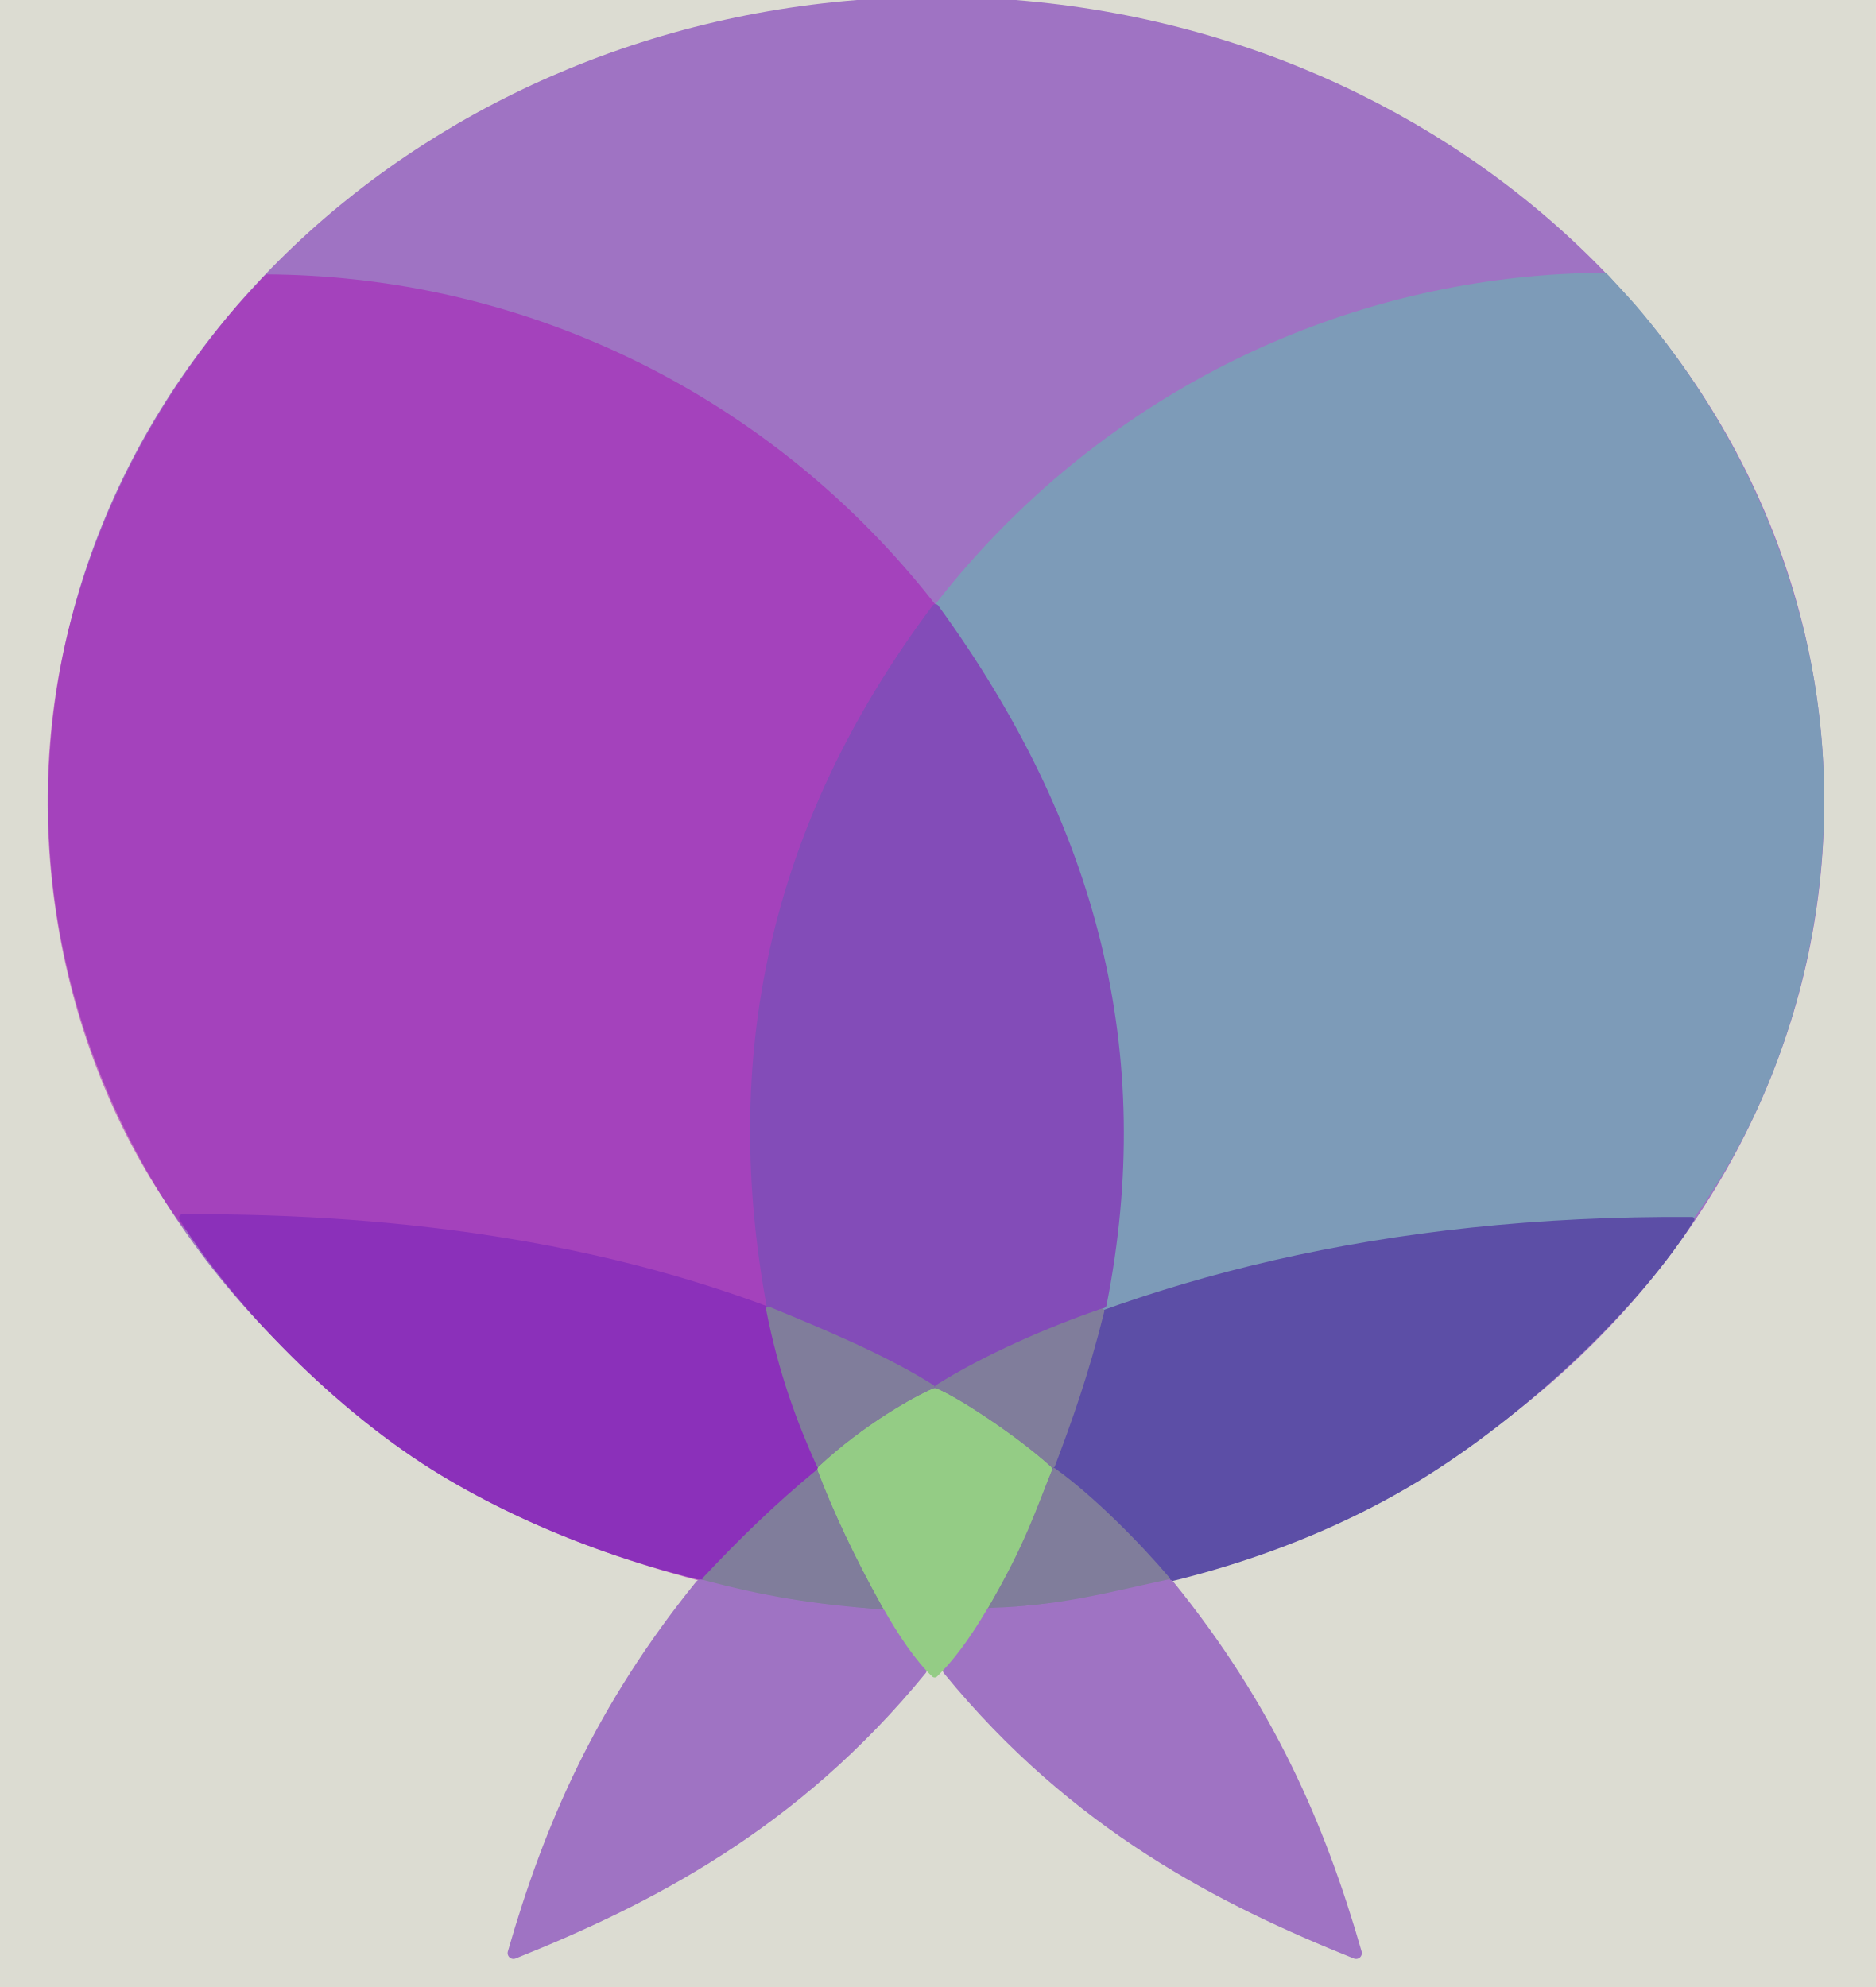
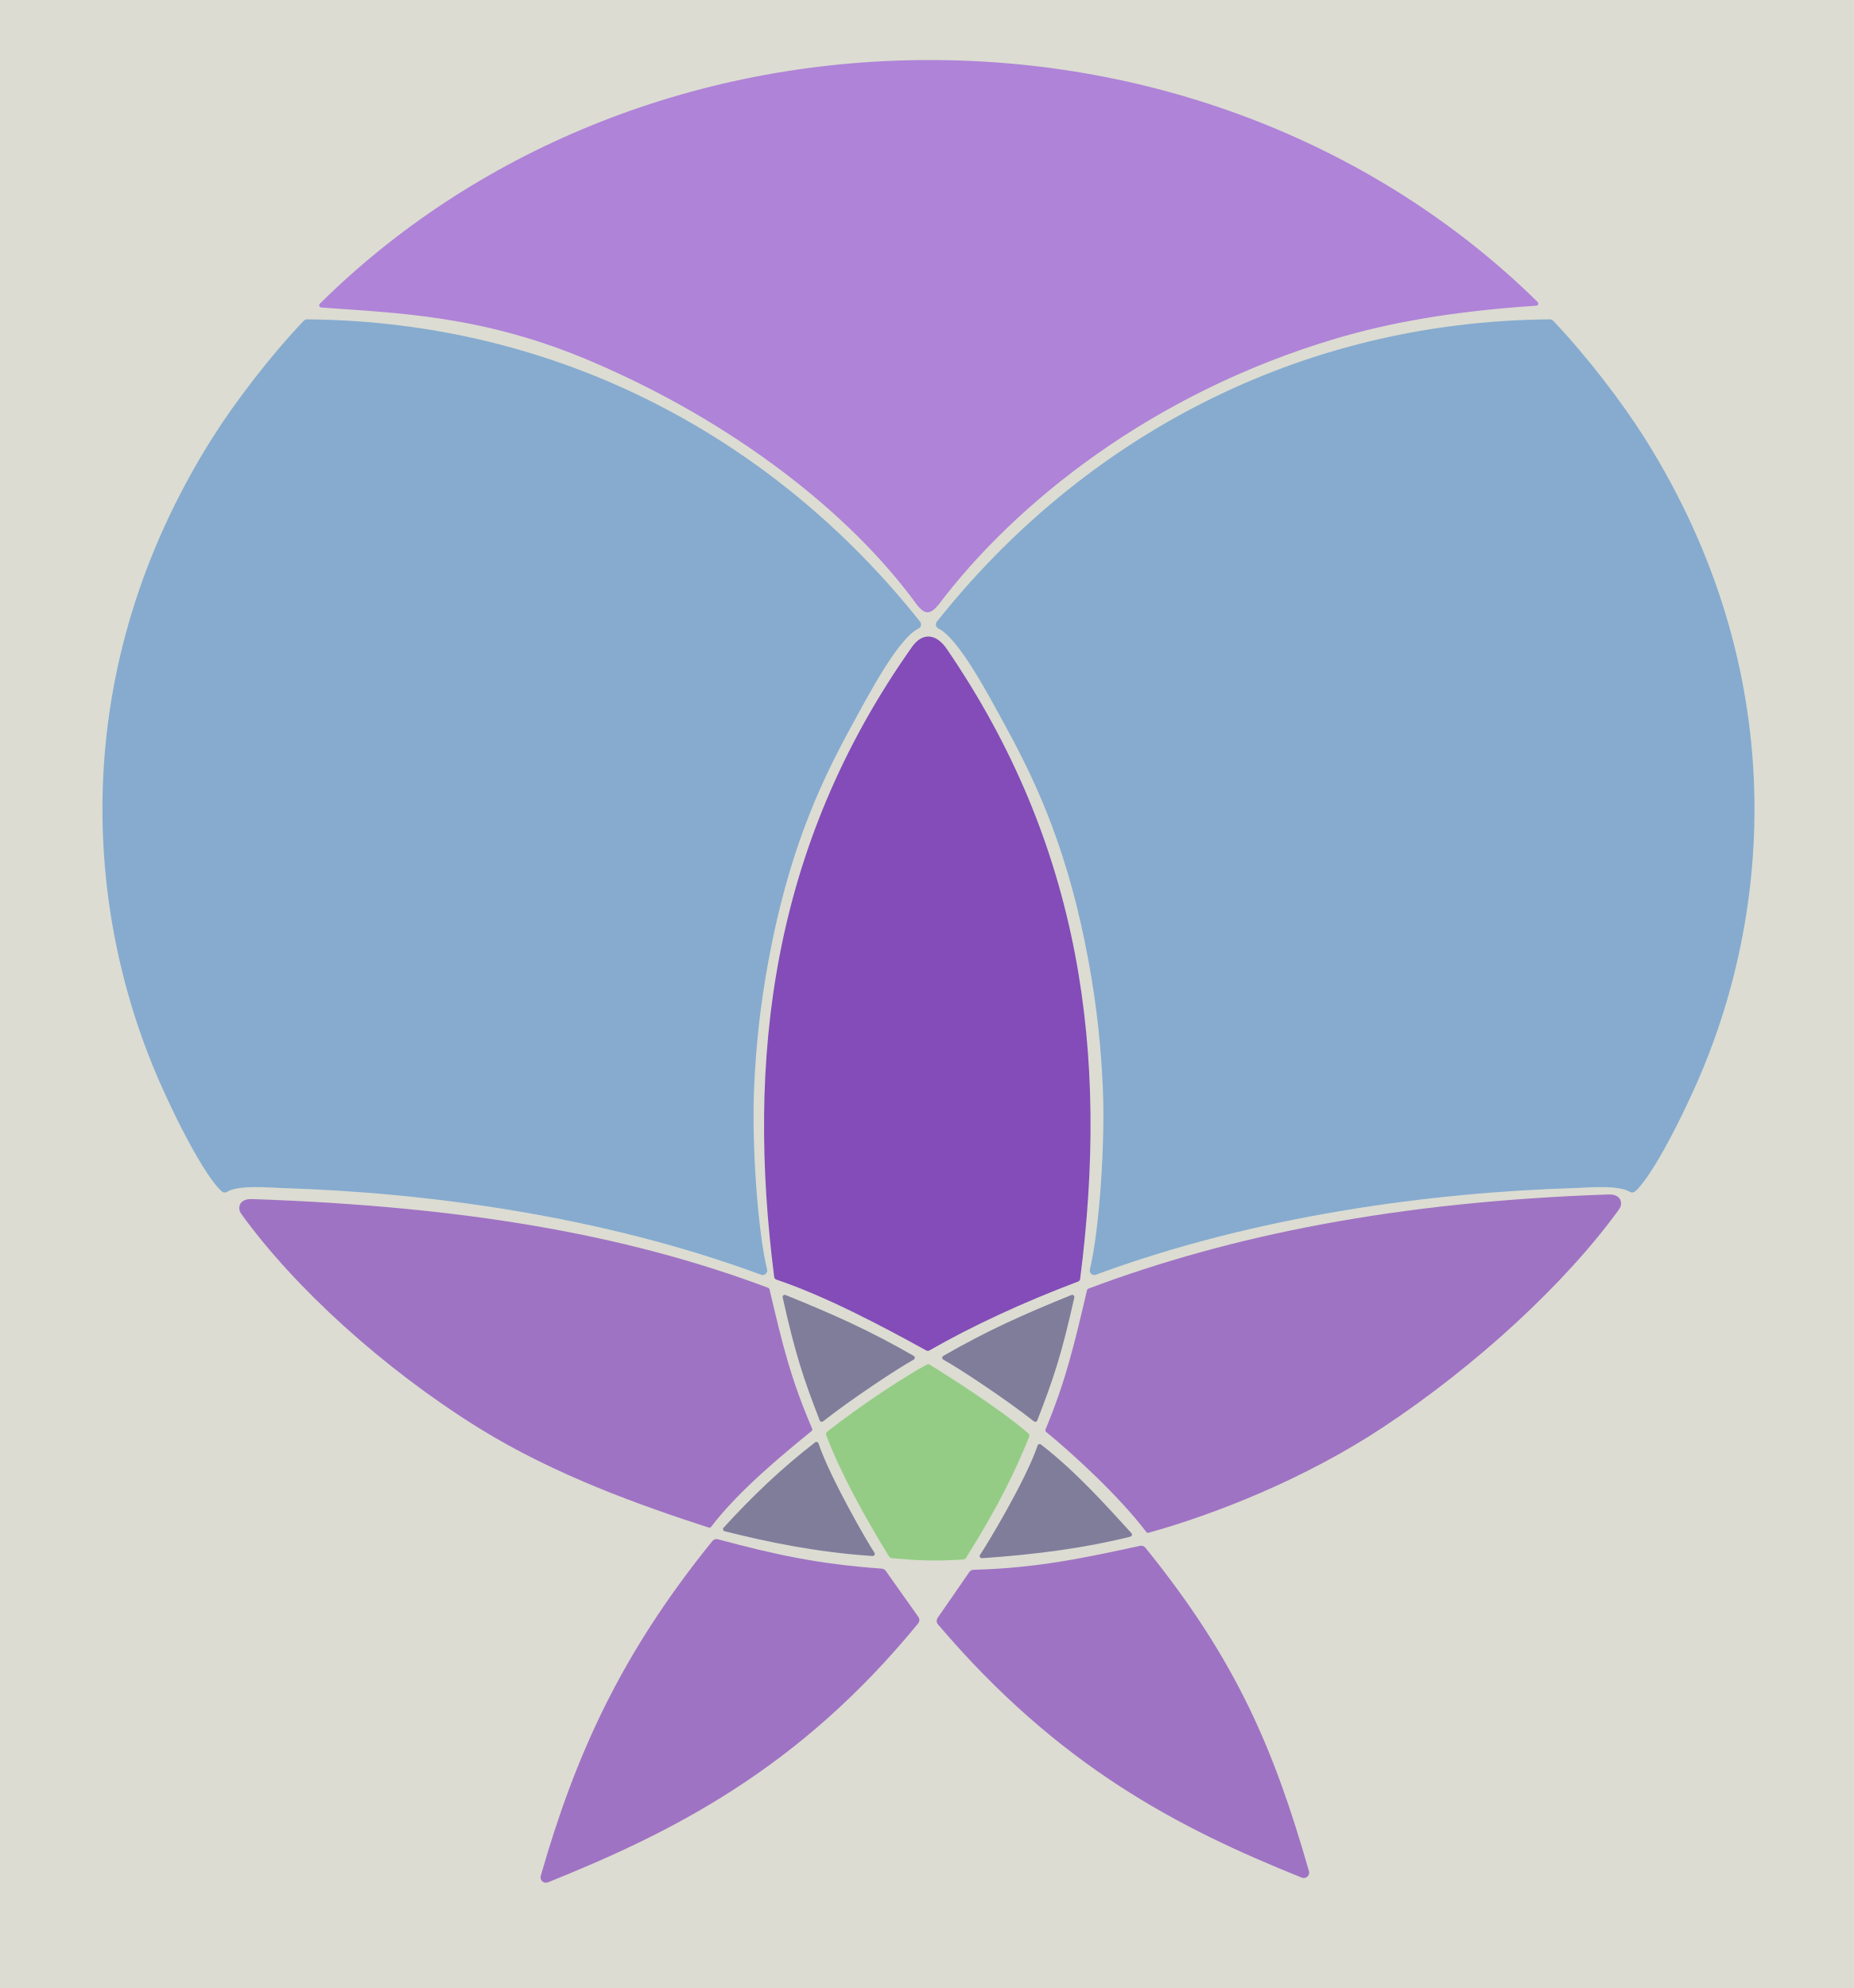
- <svg xmlns="http://www.w3.org/2000/svg" width="227.278mm" height="240.766mm" viewBox="0 0 805.314 853.108" id="svg2" version="1.1">
+ <svg xmlns="http://www.w3.org/2000/svg" width="242.01mm" height="259.465mm" viewBox="0 0 857.517 919.365" id="svg2" version="1.1">
  <defs id="defs4" />
-   <g id="layer6" transform="translate(-375.7768,-2.430339)">
-     <rect style="opacity:1;fill:#dcdcd2;fill-opacity:1;stroke:none;stroke-width:5;stroke-linecap:round;stroke-linejoin:round;stroke-miterlimit:4;stroke-dasharray:none;stroke-dashoffset:0;stroke-opacity:1" id="rect4295" width="805.314" height="853.108" x="375.777" y="2.43" />
+   <g id="layer6" transform="translate(-347.6676,27.68661)" style="display:inline">
+     <rect style="opacity:1;fill:#dcdcd2;fill-opacity:1;stroke:none;stroke-width:5;stroke-linecap:round;stroke-linejoin:round;stroke-miterlimit:4;stroke-dasharray:none;stroke-dashoffset:0;stroke-opacity:1" id="rect4295" width="857.517" height="919.365" x="347.668" y="-27.687" />
  </g>
-   <g id="layer5" style="display:none" transform="translate(-375.7768,-2.430339)">
+   <g id="layer5" style="display:none" transform="translate(-347.6676,27.68661)">
    <ellipse transform="translate(398.2859,325.4949)" ry="345.64" rx="381.21" cy="21.219" cx="379.382" id="ellipse4258" style="display:inline;opacity:1;fill:#6918b7;fill-opacity:0.533;stroke:#3f0d85;stroke-width:2.149;stroke-linecap:round;stroke-linejoin:round;stroke-miterlimit:4;stroke-dasharray:none;stroke-dashoffset:0;stroke-opacity:1" />
    <ellipse transform="translate(398.2859,325.4949)" ry="371.418" rx="368.418" cy="165.694" cx="669.382" id="ellipse4260" style="display:inline;opacity:1;fill:#189cb7;fill-opacity:0.533;stroke:#3f0d85;stroke-width:4.164;stroke-linecap:round;stroke-linejoin:round;stroke-miterlimit:4;stroke-dasharray:none;stroke-dashoffset:0;stroke-opacity:1" />
    <ellipse transform="translate(398.2859,325.4949)" ry="371.418" rx="368.418" style="display:inline;opacity:1;fill:#aa18b7;fill-opacity:0.533;stroke:#3f0d85;stroke-width:4.164;stroke-linecap:round;stroke-linejoin:round;stroke-miterlimit:4;stroke-dasharray:none;stroke-dashoffset:0;stroke-opacity:1" id="ellipse4262" cx="89.382" cy="165.694" />
    <ellipse transform="translate(398.2859,325.4949)" ry="356.278" rx="478.064" cy="555.862" cx="81" id="ellipse4264" style="display:inline;opacity:1;fill:#6918b7;fill-opacity:0.533;stroke:#3f0d85;stroke-width:2.444;stroke-linecap:round;stroke-linejoin:round;stroke-miterlimit:4;stroke-dasharray:none;stroke-dashoffset:0;stroke-opacity:1" />
    <ellipse transform="translate(398.2859,325.4949)" style="display:inline;opacity:1;fill:#6918b7;fill-opacity:0.533;stroke:#3f0d85;stroke-width:2.444;stroke-linecap:round;stroke-linejoin:round;stroke-miterlimit:4;stroke-dasharray:none;stroke-dashoffset:0;stroke-opacity:1" id="ellipse4266" cx="675.286" cy="555.862" rx="478.064" ry="356.278" />
  </g>
-   <g id="layer1" style="display:none" transform="translate(22.50916,323.0646)">
+   <g id="layer1" style="display:none" transform="translate(50.61828,353.1815)">
    <ellipse style="opacity:1;fill:#6918b7;fill-opacity:0.533;stroke:none;stroke-width:2.149;stroke-linecap:round;stroke-linejoin:round;stroke-miterlimit:4;stroke-dasharray:none;stroke-dashoffset:0;stroke-opacity:1" id="path4203" cx="379.382" cy="21.219" rx="381.21" ry="345.64" />
    <path style="opacity:1;fill:#189cb7;fill-opacity:0.533;stroke:none;stroke-width:4.164;stroke-linecap:round;stroke-linejoin:round;stroke-miterlimit:4;stroke-dasharray:none;stroke-dashoffset:0;stroke-opacity:1" d="m 704.428,204.991 c -83.825,104.822 -169.307,136.704 -221.003,154.887 -39.74,12.643 -97.859,10.321 -131.259,-6.132 -31.805,-54.92 -50.028,-118.811 -50.028,-186.994 0,-204.13 164.192,-369.44 366.296,-371.049 134.929,141.597 101.259,319.998 35.995,409.289 z" id="path4240" />
    <path style="opacity:1;fill:#2cb718;fill-opacity:0.408;stroke:none;stroke-width:2.444;stroke-linecap:round;stroke-linejoin:round;stroke-miterlimit:4;stroke-dasharray:none;stroke-dashoffset:0;stroke-opacity:1" d="m 477.947,361.301 c 40.897,31.704 64.651,112.544 77.879,161.226 -74.751,-35.107 -186.945,-93.845 -226.492,-212.556 -1.043,-3.132 5.238,-4.044 7.909,-6.035 33.746,-25.149 72.017,-46.15 113.387,-62.562 68.541,-27.192 145.589,-41.789 224.656,-41.789 7.159,0 14.302,0.12 21.424,0.358 3.621,0.657 6.696,5.694 2.914,10.758 -73.851,98.883 -175.915,125.892 -221.676,150.602 z" id="ellipse4250" />
    <path style="opacity:1;fill:#aa18b7;fill-opacity:0.533;stroke:none;stroke-width:4.164;stroke-linecap:round;stroke-linejoin:round;stroke-miterlimit:4;stroke-dasharray:none;stroke-dashoffset:0;stroke-opacity:1" d="m 457.702,166.016 c 0,75.298 -22.603,144.236 -61.045,202.039 -47.358,1.76 -81.395,-5.629 -118.98,-12.448 C 158.491,324.178 112.294,271.859 55.151,202.444 5.727,135.125 -16.225,36.231 7.55,-55.228 17.494,-93.48 36.979,-141.049 76.271,-188.304 c 3.792,-4.561 7.936,-8.974 12.129,-13.499 0.518,-0.581 2.692,-3.155 3.469,-3.465 202.398,1.265 365.833,166.941 365.833,371.285 z" id="circle4242" />
    <path style="opacity:1;fill:#2cb718;fill-opacity:0.408;stroke:none;stroke-width:2.444;stroke-linecap:round;stroke-linejoin:round;stroke-miterlimit:4;stroke-dasharray:none;stroke-dashoffset:0;stroke-opacity:1" d="m 1489.91,544.804 c 0,0 -53.098,-9.105 -77.644,-14.014 7.334,-22.737 34.662,-30.274 42.442,-46.354 14.099,11.969 35.202,60.368 35.202,60.368 z" id="path4309" />
    <path style="opacity:1;fill:#6918b7;fill-opacity:0.436;stroke:none;stroke-width:2.444;stroke-linecap:round;stroke-linejoin:round;stroke-miterlimit:4;stroke-dasharray:none;stroke-dashoffset:0;stroke-opacity:1" d="m 399.577,370.393 c -8.842,12.987 -11.732,13.28 -20.824,25.865 -36.365,57.68 -142.626,124.513 -179.405,121.75 7.503,-76.072 59.35,-157.778 137.599,-216.093 33.557,-25.008 71.589,-45.915 112.693,-62.286 68.715,-27.369 146.016,-42.065 225.35,-42.065 7.609,0 15.2,0.135 22.766,0.404 -2.714,29.461 -18.506,28.01 -47.369,65.562 C 592.665,316.839 504.188,365.048 399.577,370.393 Z" id="ellipse4248" />
    <path id="path4305" d="m 1335.495,488.605 c 0,0 45.522,-24.23 70.068,-33.968 -2.283,25.768 -13.448,50.982 -21.229,67.062 -14.099,-11.969 -48.839,-33.094 -48.839,-33.094 z" style="opacity:1;fill:#2cb718;fill-opacity:0.408;stroke:none;stroke-width:2.444;stroke-linecap:round;stroke-linejoin:round;stroke-miterlimit:4;stroke-dasharray:none;stroke-dashoffset:0;stroke-opacity:1" />
    <path style="opacity:1;fill:#aa18b7;fill-opacity:0.533;stroke:none;stroke-width:2.444;stroke-linecap:round;stroke-linejoin:round;stroke-miterlimit:4;stroke-dasharray:none;stroke-dashoffset:0;stroke-opacity:1" d="m 1323.404,490.979 c 0,0 -45.522,-24.23 -70.068,-33.968 2.283,25.768 13.448,50.982 21.229,67.062 14.099,-11.969 48.839,-33.094 48.839,-33.094 z" id="path4307" />
    <path id="path4313" d="m -370.623,44.798 c 0,166.528 -110.556,301.949 -258.487,354.602 -23.606,8.402 52.101,-136.222 78.462,-165.012 -119.186,-31.429 -165.383,-83.748 -222.526,-153.162 -49.424,-67.32 -71.377,-166.214 -47.601,-257.672 9.944,-38.252 29.429,-85.821 68.721,-133.076 3.792,-4.561 7.936,-8.974 12.129,-13.499 0.518,-0.581 2.692,-3.155 3.469,-3.465 202.398,1.265 365.833,166.941 365.833,371.285 z" style="opacity:1;fill:#aa18b7;fill-opacity:0.533;stroke:none;stroke-width:4.164;stroke-linecap:round;stroke-linejoin:round;stroke-miterlimit:4;stroke-dasharray:none;stroke-dashoffset:0;stroke-opacity:1" />
  </g>
-   <g id="layer7" style="display:inline">
-     <ellipse transform="translate(22.50916,323.0646)" ry="345.64" rx="381.21" cy="21.219" cx="379.382" id="ellipse4333" style="display:inline;opacity:1;fill:#6918b7;fill-opacity:0.533;stroke:none;stroke-width:2.149;stroke-linecap:round;stroke-linejoin:round;stroke-miterlimit:4;stroke-dasharray:none;stroke-dashoffset:0;stroke-opacity:1" />
-     <path transform="translate(22.50916,323.0646)" id="path4336" d="m 457.702,166.016 c 0,75.298 -22.603,143.171 -61.045,200.974 -47.358,1.76 -81.395,-4.564 -118.98,-11.383 C 158.491,324.178 112.294,271.859 55.151,202.444 5.727,135.125 -16.225,36.231 7.55,-55.228 17.494,-93.48 36.979,-141.049 76.271,-188.304 c 3.792,-4.561 7.936,-8.974 12.129,-13.499 0.518,-0.581 2.692,-3.155 3.469,-3.465 202.398,1.265 365.833,166.941 365.833,371.285 z" style="display:inline;opacity:1;fill:#aa18b7;fill-opacity:0.533;stroke:none;stroke-width:4.164;stroke-linecap:round;stroke-linejoin:round;stroke-miterlimit:4;stroke-dasharray:none;stroke-dashoffset:0;stroke-opacity:1" />
-     <path style="display:inline;opacity:1;fill:#7d9bb8;fill-opacity:1;stroke:none;stroke-width:4.164;stroke-linecap:round;stroke-linejoin:round;stroke-miterlimit:4;stroke-dasharray:none;stroke-dashoffset:0;stroke-opacity:1" d="m 323.296,488.366 c 0,75.298 22.603,144.236 61.045,202.039 47.358,1.76 81.395,-5.629 118.98,-12.448 119.186,-31.429 165.383,-83.748 222.526,-153.162 49.424,-67.32 71.377,-166.214 47.601,-257.672 -9.944,-38.252 -29.429,-85.821 -68.721,-133.076 -3.792,-4.561 -7.936,-8.974 -12.129,-13.499 -0.518,-0.581 -2.692,-3.155 -3.469,-3.465 -202.398,1.265 -365.833,166.941 -365.833,371.285 z" id="path4339" />
-     <path id="path4363" d="M 501,677.426 C 412.342,579.008 275.672,521.864 78.359,522.826 c 22.375,35.962 66.565,82.096 111.935,109.425 78.363,47.202 197.776,74.405 310.706,45.175 z" style="fill:#8b30ba;fill-opacity:1;fill-rule:evenodd;stroke:#8b30ba;stroke-width:3;stroke-linecap:butt;stroke-linejoin:round;stroke-miterlimit:4;stroke-dasharray:none;stroke-opacity:1" />
-     <path style="display:inline;opacity:1;fill:#807d9b;fill-opacity:1;stroke:#807d9b;stroke-width:2;stroke-linecap:round;stroke-linejoin:round;stroke-miterlimit:4;stroke-dasharray:none;stroke-dashoffset:0;stroke-opacity:1" d="m 379.573,690.216 c -30.878,-1.749 -57.188,-7.152 -77.069,-12.139 15.697,-16.78 30.535,-31.217 48.948,-46.448 5.292,14.337 16.407,42.257 28.121,58.587 z" id="path4382" />
+   <g id="layer7" style="display:inline" transform="translate(28.10912,30.11695)">
+     <path transform="translate(22.50916,323.0646)" style="display:inline;opacity:1;fill:#af83d8;fill-opacity:1;stroke:#af83d8;stroke-width:2;stroke-linecap:round;stroke-linejoin:round;stroke-miterlimit:4;stroke-dasharray:none;stroke-dashoffset:0;stroke-opacity:1" d="m 374.177,-74.272 c -30.963,-42.617 -85.207,-84.704 -150.845,-112.702 -50.439,-21.515 -89.959,-22.353 -125.32,-25.01 69.702,-69.098 169.955,-112.436 281.371,-112.436 110.975,0 210.874,42.995 280.541,111.616 -39.628,2.621 -68.51,7.998 -92.93,15.242 -85.328,25.313 -148.664,76.3 -184.256,123.391 -3.688,4.431 -5.261,4.014 -8.561,-0.1 z" id="ellipse4442" />
+     <path id="path4363" d="M 254.041,1072.962 C 165.384,974.544 28.713,917.4 -168.6,918.362 c 22.375,35.962 66.565,82.096 111.935,109.425 78.363,47.202 197.776,74.405 310.706,45.175 z" style="fill:#8b30ba;fill-opacity:1;fill-rule:evenodd;stroke:#8b30ba;stroke-width:3;stroke-linecap:butt;stroke-linejoin:round;stroke-miterlimit:4;stroke-dasharray:none;stroke-opacity:1" />
    <ellipse transform="translate(22.50916,323.0646)" style="display:inline;opacity:1;fill:#a542bc;fill-opacity:1;stroke:none;stroke-width:5;stroke-linecap:round;stroke-linejoin:round;stroke-miterlimit:4;stroke-dasharray:none;stroke-dashoffset:0;stroke-opacity:1" id="ellipse4316" cx="1079.012" cy="-36.28" rx="68.932" ry="68.809" />
    <ellipse transform="translate(22.50916,323.0646)" ry="68.095" rx="67.094" cy="-33.142" cx="938.375" id="ellipse4318" style="display:inline;opacity:1;fill:#834cb8;fill-opacity:1;stroke:none;stroke-width:5;stroke-linecap:round;stroke-linejoin:round;stroke-miterlimit:4;stroke-dasharray:none;stroke-dashoffset:0;stroke-opacity:1" />
    <ellipse transform="translate(22.50916,323.0646)" style="display:inline;opacity:1;fill:#7239a6;fill-opacity:1;stroke:none;stroke-width:5;stroke-linecap:round;stroke-linejoin:round;stroke-miterlimit:4;stroke-dasharray:none;stroke-dashoffset:0;stroke-opacity:1" id="ellipse4320" cx="936.946" cy="-175.999" rx="67.094" ry="68.095" />
    <ellipse transform="translate(22.50916,323.0646)" style="display:inline;opacity:1;fill:#546295;fill-opacity:1;stroke:none;stroke-width:5;stroke-linecap:round;stroke-linejoin:round;stroke-miterlimit:4;stroke-dasharray:none;stroke-dashoffset:0;stroke-opacity:1" id="ellipse4322" cx="936.946" cy="106.858" rx="67.094" ry="68.095" />
    <ellipse transform="translate(22.50916,323.0646)" style="display:inline;opacity:1;fill:#8b30ba;fill-opacity:1;stroke:none;stroke-width:5;stroke-linecap:round;stroke-linejoin:round;stroke-miterlimit:4;stroke-dasharray:none;stroke-dashoffset:0;stroke-opacity:1" id="ellipse4324" cx="1075.518" cy="-175.999" rx="67.094" ry="68.095" />
    <ellipse transform="translate(22.50916,323.0646)" ry="68.095" rx="67.094" cy="246.858" cx="1076.946" id="ellipse4326" style="display:inline;opacity:1;fill:#94cc85;fill-opacity:1;stroke:none;stroke-width:5;stroke-linecap:round;stroke-linejoin:round;stroke-miterlimit:4;stroke-dasharray:none;stroke-dashoffset:0;stroke-opacity:1" />
    <ellipse transform="translate(22.50916,323.0646)" ry="68.095" rx="67.094" cy="246.858" cx="932.66" id="ellipse4328" style="display:inline;opacity:1;fill:#5689bc;fill-opacity:1;stroke:none;stroke-width:5;stroke-linecap:round;stroke-linejoin:round;stroke-miterlimit:4;stroke-dasharray:none;stroke-dashoffset:0;stroke-opacity:1" />
    <ellipse transform="translate(22.50916,323.0646)" style="display:inline;opacity:1;fill:#807d9b;fill-opacity:1;stroke:none;stroke-width:5;stroke-linecap:round;stroke-linejoin:round;stroke-miterlimit:4;stroke-dasharray:none;stroke-dashoffset:0;stroke-opacity:1" id="ellipse4330" cx="1078.375" cy="108.287" rx="67.094" ry="68.095" />
-     <path style="fill:#5c4ea6;fill-opacity:1;fill-rule:evenodd;stroke:#5c4ea6;stroke-width:2;stroke-linecap:butt;stroke-linejoin:round;stroke-miterlimit:4;stroke-dasharray:none;stroke-opacity:1" d="m 452.905,630.42 c -12.764,-14.508 -50.226,-35.989 -50.693,-35.522 0,0 1.198,-0.745 1.825,-1.069 84.17,-43.391 189.568,-71.163 322.326,-70.324 -22.375,35.962 -68.905,80.65 -113.691,108.923 -50.007,31.569 -116.731,53.147 -187.82,57.033 7.486,-15.995 20.884,-42.264 28.053,-59.041 z" id="path4345" />
-     <path style="fill:#834cb8;fill-opacity:1;fill-rule:evenodd;stroke:#834cb8;stroke-width:3;stroke-linecap:butt;stroke-linejoin:round;stroke-miterlimit:4;stroke-dasharray:none;stroke-opacity:1" d="m 401.559,260.884 c -71.293,95.132 -90.464,194.924 -70.775,300.76 23.237,9.518 47.183,17.043 70.775,32.459 22.134,-13.55 46.697,-24.41 71.987,-33.961 21.345,-107.998 -3.732,-205.451 -71.987,-299.257 z" id="path4365" />
-     <path id="path4367" d="m -95.345,381.663 c -71.293,95.132 -90.464,194.7 -70.775,300.536 23.592,7.389 47.183,18.585 70.775,34.001 22.134,-13.55 43.857,-24.449 71.277,-34.001 C -2.723,574.2 -27.09,475.469 -95.345,381.663 Z" style="fill:none;fill-rule:evenodd;stroke:#000000;stroke-width:1px;stroke-linecap:butt;stroke-linejoin:miter;stroke-opacity:1" />
-     <path id="path4373" d="m 400.241,595.57 c -19.928,-12.65 -45.869,-23.495 -70.401,-33.595 5.3,27.187 13.301,48.531 21.792,67.273 12.233,-12.591 44.448,-32.472 48.61,-33.678 z" style="display:inline;opacity:1;fill:#807d9b;fill-opacity:1;stroke:#807d9b;stroke-width:2;stroke-linecap:round;stroke-linejoin:round;stroke-miterlimit:4;stroke-dasharray:none;stroke-dashoffset:0;stroke-opacity:1" />
-     <path style="display:inline;opacity:1;fill:#807d9b;fill-opacity:1;stroke:#807d9b;stroke-width:2;stroke-linecap:round;stroke-linejoin:round;stroke-miterlimit:4;stroke-dasharray:none;stroke-dashoffset:0;stroke-opacity:1" d="m 402.317,595.57 c 19.928,-12.65 48.364,-25.092 70.767,-32.708 -6.746,27.187 -14.12,47.644 -21.216,66.386 -12.108,-11.964 -45.515,-32.095 -49.551,-33.678 z" id="path4378" />
-     <path id="path4380" d="m 424.259,689.861 c 30.878,-1.749 57.188,-6.797 77.069,-11.784 -12.979,-15.31 -32.664,-35.121 -48.948,-46.802 -5.647,16.644 -25.635,55.035 -28.121,58.587 z" style="display:inline;opacity:1;fill:#807d9b;fill-opacity:1;stroke:#807d9b;stroke-width:2;stroke-linecap:round;stroke-linejoin:round;stroke-miterlimit:4;stroke-dasharray:none;stroke-dashoffset:0;stroke-opacity:1" />
-     <path style="fill:#94cc85;fill-opacity:1;fill-rule:evenodd;stroke:#94cc85;stroke-width:3;stroke-linecap:butt;stroke-linejoin:round;stroke-miterlimit:4;stroke-dasharray:none;stroke-opacity:1" d="m 352.475,630.854 c 19.329,-18.017 40.822,-29.904 48.806,-33.314 8.707,3.348 34.914,20.622 48.762,33.304 -6.44,15.846 -11.543,30.787 -27.105,58.491 -13.677,0.804 -28.7,1.589 -42.496,0.389 -11.925,-21.296 -21.543,-41.851 -27.967,-58.869 z" id="path4341" />
-     <path style="fill:#9f73c3;fill-opacity:1;fill-rule:evenodd;stroke:#9f73c3;stroke-width:5;stroke-linecap:butt;stroke-linejoin:round;stroke-miterlimit:4;stroke-dasharray:none;stroke-opacity:1" d="m 300.817,680.633 c -42.546,52.53 -64.635,102.995 -80.405,157.923 57.217,-22.987 120.273,-54.846 174.981,-121.742 l -16.578,-23.278 c -30.202,-2.169 -52.052,-5.951 -77.999,-12.903 z" id="path4384" />
-     <path id="path4386" d="m 501.714,680.643 c 42.546,52.53 64.635,102.995 80.405,157.923 C 524.902,815.579 461.846,783.721 407.138,716.825 l 17.998,-23.988 c 29.493,-0.749 50.987,-6.661 76.579,-12.193 z" style="fill:#9f73c3;fill-opacity:1;fill-rule:evenodd;stroke:#9f73c3;stroke-width:5;stroke-linecap:butt;stroke-linejoin:round;stroke-miterlimit:4;stroke-dasharray:none;stroke-opacity:1" />
-     <path id="path4388" d="m 352.475,630.854 c 19.329,-18.017 40.822,-29.904 48.806,-33.314 8.707,3.348 34.914,20.622 48.762,33.304 -6.44,15.846 -11.011,31.093 -27.105,58.491 -8.315,14.154 -15.265,23.114 -21.719,29.385 -6.809,-6.427 -14.512,-17.767 -20.778,-28.996 -11.925,-21.296 -21.543,-41.851 -27.967,-58.869 z" style="fill:#94cc85;fill-opacity:1;fill-rule:evenodd;stroke:#94cc85;stroke-width:3;stroke-linecap:butt;stroke-linejoin:round;stroke-miterlimit:4;stroke-dasharray:none;stroke-opacity:1" />
+     <path style="fill:#834cb8;fill-opacity:1;fill-rule:evenodd;stroke:#834cb8;stroke-width:3;stroke-linecap:butt;stroke-linejoin:round;stroke-miterlimit:4;stroke-dasharray:none;stroke-opacity:1" d="m 395.269,269.509 c -65.7,92.624 -76.542,190.992 -63.775,290.715 22.882,7.743 47.979,20.973 69.563,32.875 20.126,-11.542 43.685,-22.402 68.975,-31.954 13.344,-103.829 0.707,-199.693 -61.675,-290.642 -3.905,-5.463 -8.727,-6.746 -13.087,-0.994 z" id="path4365" />
+     <path id="path4367" d="m -137.509,381.663 c -71.293,95.132 -90.464,194.7 -70.775,300.536 23.592,7.389 47.183,18.585 70.775,34.001 22.134,-13.55 43.857,-24.449 71.277,-34.001 21.345,-107.998 -3.022,-206.729 -71.277,-300.536 z" style="fill:none;fill-rule:evenodd;stroke:#000000;stroke-width:1px;stroke-linecap:butt;stroke-linejoin:miter;stroke-opacity:1" />
+     <path id="path4373" d="m 394.03,597.789 c -20.283,-11.674 -36.818,-19.058 -59.132,-28.094 5.98,26.702 9.565,37.282 17.089,56.714 13.298,-10.461 34.954,-24.752 42.043,-28.62 z" style="display:inline;opacity:1;fill:#807d9b;fill-opacity:1;stroke:#807d9b;stroke-width:2;stroke-linecap:round;stroke-linejoin:round;stroke-miterlimit:4;stroke-dasharray:none;stroke-dashoffset:0;stroke-opacity:1" />
+     <path id="path4380" d="m 930.784,861.102 c 30.878,-1.749 57.188,-6.797 77.069,-11.784 -12.979,-15.31 -32.664,-35.121 -48.948,-46.802 -5.647,16.644 -25.635,55.035 -28.121,58.587 z" style="display:inline;opacity:1;fill:#807d9b;fill-opacity:1;stroke:#807d9b;stroke-width:2;stroke-linecap:round;stroke-linejoin:round;stroke-miterlimit:4;stroke-dasharray:none;stroke-dashoffset:0;stroke-opacity:1" />
+     <path style="fill:#94cc85;fill-opacity:1;fill-rule:evenodd;stroke:#94cc85;stroke-width:3;stroke-linecap:butt;stroke-linejoin:round;stroke-miterlimit:4;stroke-dasharray:none;stroke-opacity:1" d="m 355.487,633.113 c 17.572,-13.75 37.81,-26.642 45.795,-30.805 7.703,4.854 31.401,19.618 45.248,31.547 -6.44,15.846 -14.053,31.791 -29.113,55.73 -13.677,0.804 -19.163,0.585 -32.959,-0.615 -11.172,-18.034 -22.547,-38.839 -28.971,-55.857 z" id="path4341" />
+     <path style="fill:#9f73c3;fill-opacity:1;fill-rule:evenodd;stroke:#9f73c3;stroke-width:5;stroke-linecap:butt;stroke-linejoin:round;stroke-miterlimit:4;stroke-dasharray:none;stroke-opacity:1" d="m 303.327,684.147 c -42.546,52.53 -63.13,98.979 -78.899,153.907 57.217,-22.987 115.505,-52.085 170.213,-118.981 l -15.072,-21.271 c -30.202,-2.169 -50.295,-6.704 -76.242,-13.656 z" id="path4384" />
+     <path id="path4386" d="m 499.762,687.21 c 42.546,52.53 59.413,93.741 75.182,148.67 C 517.728,812.892 463.088,784.608 407.67,719.487 l 14.626,-21.149 c 29.493,-0.749 51.874,-5.596 77.466,-11.128 z" style="fill:#9f73c3;fill-opacity:1;fill-rule:evenodd;stroke:#9f73c3;stroke-width:5;stroke-linecap:butt;stroke-linejoin:round;stroke-miterlimit:4;stroke-dasharray:none;stroke-opacity:1" />
+     <path id="path4411" d="m 436.933,1056.338 c -13.423,-13.461 -47.893,-34.459 -48.031,-34.102 0,0 1.204,-0.734 1.825,-1.069 80.3,-43.215 175.272,-67.144 305.293,-71.62 1.613,-0.056 3.234,1.96 4.86,1.97 -0.69,0.983 0.027,2.324 -0.689,3.313 -24.672,34.119 -65.401,71.233 -108.46,99.434 -49.293,32.283 -113.559,56.674 -184.803,60.405 10.681,-13.866 22.836,-39.425 30.005,-58.331 z" style="fill:#5c4ea6;fill-opacity:1;fill-rule:evenodd;stroke:#5c4ea6;stroke-width:2;stroke-linecap:butt;stroke-linejoin:round;stroke-miterlimit:4;stroke-dasharray:none;stroke-opacity:1" />
+     <path style="fill:#5c4ea6;fill-opacity:1;fill-rule:evenodd;stroke:#5c4ea6;stroke-width:2;stroke-linecap:butt;stroke-linejoin:round;stroke-miterlimit:4;stroke-dasharray:none;stroke-opacity:1" d="m 16.673,1099.278 c 97.023,3.34 169.253,16.264 235.71,41.198 1.724,7.857 21.121,59.535 23.378,65.593 7.169,18.906 19.323,44.466 30.004,58.332 -71.244,-3.731 -135.51,-28.123 -184.803,-60.406 -43.059,-28.201 -83.787,-65.314 -108.459,-99.434 -0.715,-0.989 -1.064,-2.329 -0.335,-3.667 0.916,-1.43 2.891,-1.671 4.504,-1.616 z" id="path4418" />
+     <path style="display:inline;opacity:1;fill:#807d9b;fill-opacity:1;stroke:#807d9b;stroke-width:2;stroke-linecap:round;stroke-linejoin:round;stroke-miterlimit:4;stroke-dasharray:none;stroke-dashoffset:0;stroke-opacity:1" d="m 375.53,688.48 c -25.909,-1.749 -48.314,-6.442 -68.196,-11.429 12.979,-14.245 26.631,-27.312 42.204,-39.349 5.647,16.644 23.506,47.226 25.991,50.778 z" id="path4420" />
+     <path style="fill:#9f73c3;fill-opacity:1;fill-rule:evenodd;stroke:#9f73c3;stroke-width:2;stroke-linecap:butt;stroke-linejoin:round;stroke-miterlimit:4;stroke-dasharray:none;stroke-opacity:1" d="m 88.48,525.404 c -1.613,-0.056 -3.588,0.185 -4.504,1.615 -0.729,1.338 -0.381,2.679 0.334,3.668 24.672,34.119 65.488,71.244 109.168,98.474 35.644,22.22 76.246,36.37 106.547,46.207 13.402,-17.556 35.128,-35.048 46.592,-44.429 C 336.48,607.187 332.867,591.858 326.864,566.376 260.407,541.441 185.503,528.745 88.48,525.404 Z" id="path4422" />
+     <path style="display:inline;opacity:1;fill:#807d9b;fill-opacity:1;stroke:#807d9b;stroke-width:2;stroke-linecap:round;stroke-linejoin:round;stroke-miterlimit:4;stroke-dasharray:none;stroke-dashoffset:0;stroke-opacity:1" d="m 408.723,597.789 c 20.283,-11.674 36.818,-19.058 59.132,-28.094 -5.98,26.702 -9.565,37.282 -17.089,56.714 -13.298,-10.461 -34.954,-24.752 -42.043,-28.62 z" id="path4426" />
+     <path id="path4428" d="m 660.527,1101.458 c -97.023,3.34 -170.672,13.779 -237.13,38.714 -10.556,44.809 -25.343,86.938 -51.962,126.409 71.244,-3.731 135.51,-28.123 184.803,-60.406 43.059,-28.201 83.787,-65.314 108.459,-99.434 0.715,-0.989 1.064,-2.329 0.335,-3.667 -0.916,-1.43 -2.891,-1.671 -4.504,-1.616 z" style="fill:#5c4ea6;fill-opacity:1;fill-rule:evenodd;stroke:#5c4ea6;stroke-width:2;stroke-linecap:butt;stroke-linejoin:round;stroke-miterlimit:4;stroke-dasharray:none;stroke-opacity:1" />
+     <path id="path4430" d="m 715.821,523.275 c 1.613,-0.056 3.588,0.185 4.504,1.615 0.729,1.338 0.381,2.679 -0.334,3.668 -24.672,34.119 -65.772,71.976 -108.687,100.396 -36.397,24.102 -78.083,40.378 -108.384,48.795 -13.402,-17.556 -35.026,-37.048 -46.49,-46.429 9.385,-22.498 13.248,-39.081 19.251,-64.564 66.457,-24.935 143.118,-40.141 240.141,-43.481 z" style="fill:#9f73c3;fill-opacity:1;fill-rule:evenodd;stroke:#9f73c3;stroke-width:2;stroke-linecap:butt;stroke-linejoin:round;stroke-miterlimit:4;stroke-dasharray:none;stroke-opacity:1" />
+     <path id="path4432" d="m 426.045,689.484 c 25.909,-1.749 48.565,-4.936 68.447,-9.923 -12.979,-14.245 -26.129,-28.818 -41.702,-40.855 -5.647,16.644 -24.259,47.226 -26.744,50.778 z" style="display:inline;opacity:1;fill:#807d9b;fill-opacity:1;stroke:#807d9b;stroke-width:2;stroke-linecap:round;stroke-linejoin:round;stroke-miterlimit:4;stroke-dasharray:none;stroke-dashoffset:0;stroke-opacity:1" />
+     <path id="path4434" d="m 704.347,196.214 c -5.889,-3.712 -20.426,-2.253 -26.324,-2.073 -66.872,2.045 -148.2,12.77 -222.481,40.239 4.31,-17.865 7.251,-58.122 6.025,-84.972 -0.798,-17.48 -2.501,-36.402 -6.812,-59.498 -9.07,-48.59 -22.759,-79.461 -37.617,-106.749 -9.281,-17.045 -22.799,-42.823 -32.779,-47.543 67.165,-84.564 166.425,-138.11 281.944,-139.029 15.477,16.211 32.007,37.928 42.196,54.127 67.058,106.61 58.966,218.01 23.071,297.889 -12.074,26.87 -22.442,43.566 -27.224,47.608 z" style="display:inline;opacity:1;fill:#86abcf;fill-opacity:1;stroke:#86abcf;stroke-width:4.164;stroke-linecap:round;stroke-linejoin:round;stroke-miterlimit:4;stroke-dasharray:none;stroke-dashoffset:0;stroke-opacity:1" transform="translate(22.50916,323.0646)" />
+     <path style="display:inline;opacity:1;fill:#86abcf;fill-opacity:1;stroke:#86abcf;stroke-width:4.164;stroke-linecap:round;stroke-linejoin:round;stroke-miterlimit:4;stroke-dasharray:none;stroke-dashoffset:0;stroke-opacity:1" d="m 75.865,519.279 c 5.889,-3.712 20.426,-2.253 26.324,-2.073 66.872,2.045 148.2,12.77 222.481,40.239 -4.31,-17.865 -7.251,-58.122 -6.025,-84.972 0.798,-17.48 2.501,-36.402 6.812,-59.498 9.07,-48.59 22.759,-79.461 37.617,-106.749 9.281,-17.045 22.799,-42.823 32.779,-47.543 C 328.687,174.119 229.428,120.573 113.908,119.654 98.431,135.865 81.901,157.582 71.712,173.781 4.653,280.391 12.746,391.791 48.64,471.671 c 12.074,26.87 22.442,43.566 27.224,47.608 z" id="path4445" />
+     <ellipse ry="68.095" rx="67.094" cy="19.29" cx="1029.88" id="ellipse4447" style="display:inline;opacity:1;fill:#af83d8;fill-opacity:1;stroke:none;stroke-width:5;stroke-linecap:round;stroke-linejoin:round;stroke-miterlimit:4;stroke-dasharray:none;stroke-dashoffset:0;stroke-opacity:1" />
  </g>
-   <g id="layer2" style="display:none" transform="translate(22.50916,323.0646)">
+   <g id="layer2" style="display:none" transform="translate(50.61828,353.1815)">
    <path id="path4150" d="m 384.539,120.737 c 0,0 238.396,408.102 -189.909,511.137 -20.887,4.052 -20.633,-8.752 -12.803,-31.274 0,0 85.77,-242.111 416.183,-270.721 41.313,-2.603 76.247,6.461 1.898,76.455 -250.27,235.611 -437.648,19.065 -454.569,0 -40.222,-45.321 -62.759,-81.799 -1.653,-76.455 171.54,18.878 351.349,100.165 418.345,275.83 4.096,10.983 12.855,32.208 -14.529,26.165 C 119.198,528.838 357.594,120.737 357.594,120.737 c 7.302,-11.758 14.405,-24.91 26.945,0 z" style="fill:none;fill-rule:evenodd;stroke:#000000;stroke-width:5;stroke-linecap:butt;stroke-linejoin:miter;stroke-miterlimit:4;stroke-dasharray:none;stroke-opacity:1" />
  </g>
-   <g id="layer3" transform="translate(22.50916,323.0646)" style="display:none">
+   <g id="layer3" transform="translate(50.61828,353.1815)" style="display:none">
    <path id="path4283" d="m 688.874,198.695 c -175.266,6.42 -418.602,54.732 -491.372,312.171 -3.062,11.077 5.626,9.226 10.576,7.373 283.02,-108.591 298.337,-422.152 176.811,-575.152 -5.206,-6.609 -8.55,-6.321 -13.733,0.27 C 251.216,97.095 266.444,410.944 549.302,516.811 c 9.648,3.611 9.73,-0.043 7.547,-7.773 C 483.941,251.948 240.765,203.681 65.59,197.267 c -10.637,-0.39 -12.343,2.992 -7.001,10.733 102.052,150.686 418,272.39 638.846,3.986 6.264,-8.213 2.325,-13.702 -8.562,-13.291 z" style="fill:none;fill-rule:evenodd;stroke:#ffffff;stroke-width:5;stroke-linecap:butt;stroke-linejoin:miter;stroke-miterlimit:4;stroke-dasharray:none;stroke-opacity:0.688" />
    <ellipse ry="137.381" rx="135.36" cy="426.469" cx="1654.344" id="ellipse4299" style="opacity:1;fill:#6918b7;fill-opacity:0.533;stroke:none;stroke-width:5;stroke-linecap:round;stroke-linejoin:round;stroke-miterlimit:4;stroke-dasharray:none;stroke-dashoffset:0;stroke-opacity:1" />
    <ellipse style="opacity:1;fill:#189cb7;fill-opacity:0.533;stroke:none;stroke-width:5;stroke-linecap:round;stroke-linejoin:round;stroke-miterlimit:4;stroke-dasharray:none;stroke-dashoffset:0;stroke-opacity:1" id="ellipse4301" cx="1694.75" cy="125.443" rx="135.36" ry="137.381" />
    <ellipse ry="137.381" rx="135.36" cy="295.149" cx="1365.44" id="ellipse4303" style="opacity:1;fill:#aa18b7;fill-opacity:0.533;stroke:none;stroke-width:5;stroke-linecap:round;stroke-linejoin:round;stroke-miterlimit:4;stroke-dasharray:none;stroke-dashoffset:0;stroke-opacity:1" />
    <ellipse style="opacity:1;fill:#2cb718;fill-opacity:0.408;stroke:none;stroke-width:5;stroke-linecap:round;stroke-linejoin:round;stroke-miterlimit:4;stroke-dasharray:none;stroke-dashoffset:0;stroke-opacity:1" id="path4297" cx="1428.07" cy="-3.856" rx="135.36" ry="137.381" />
  </g>
</svg>
